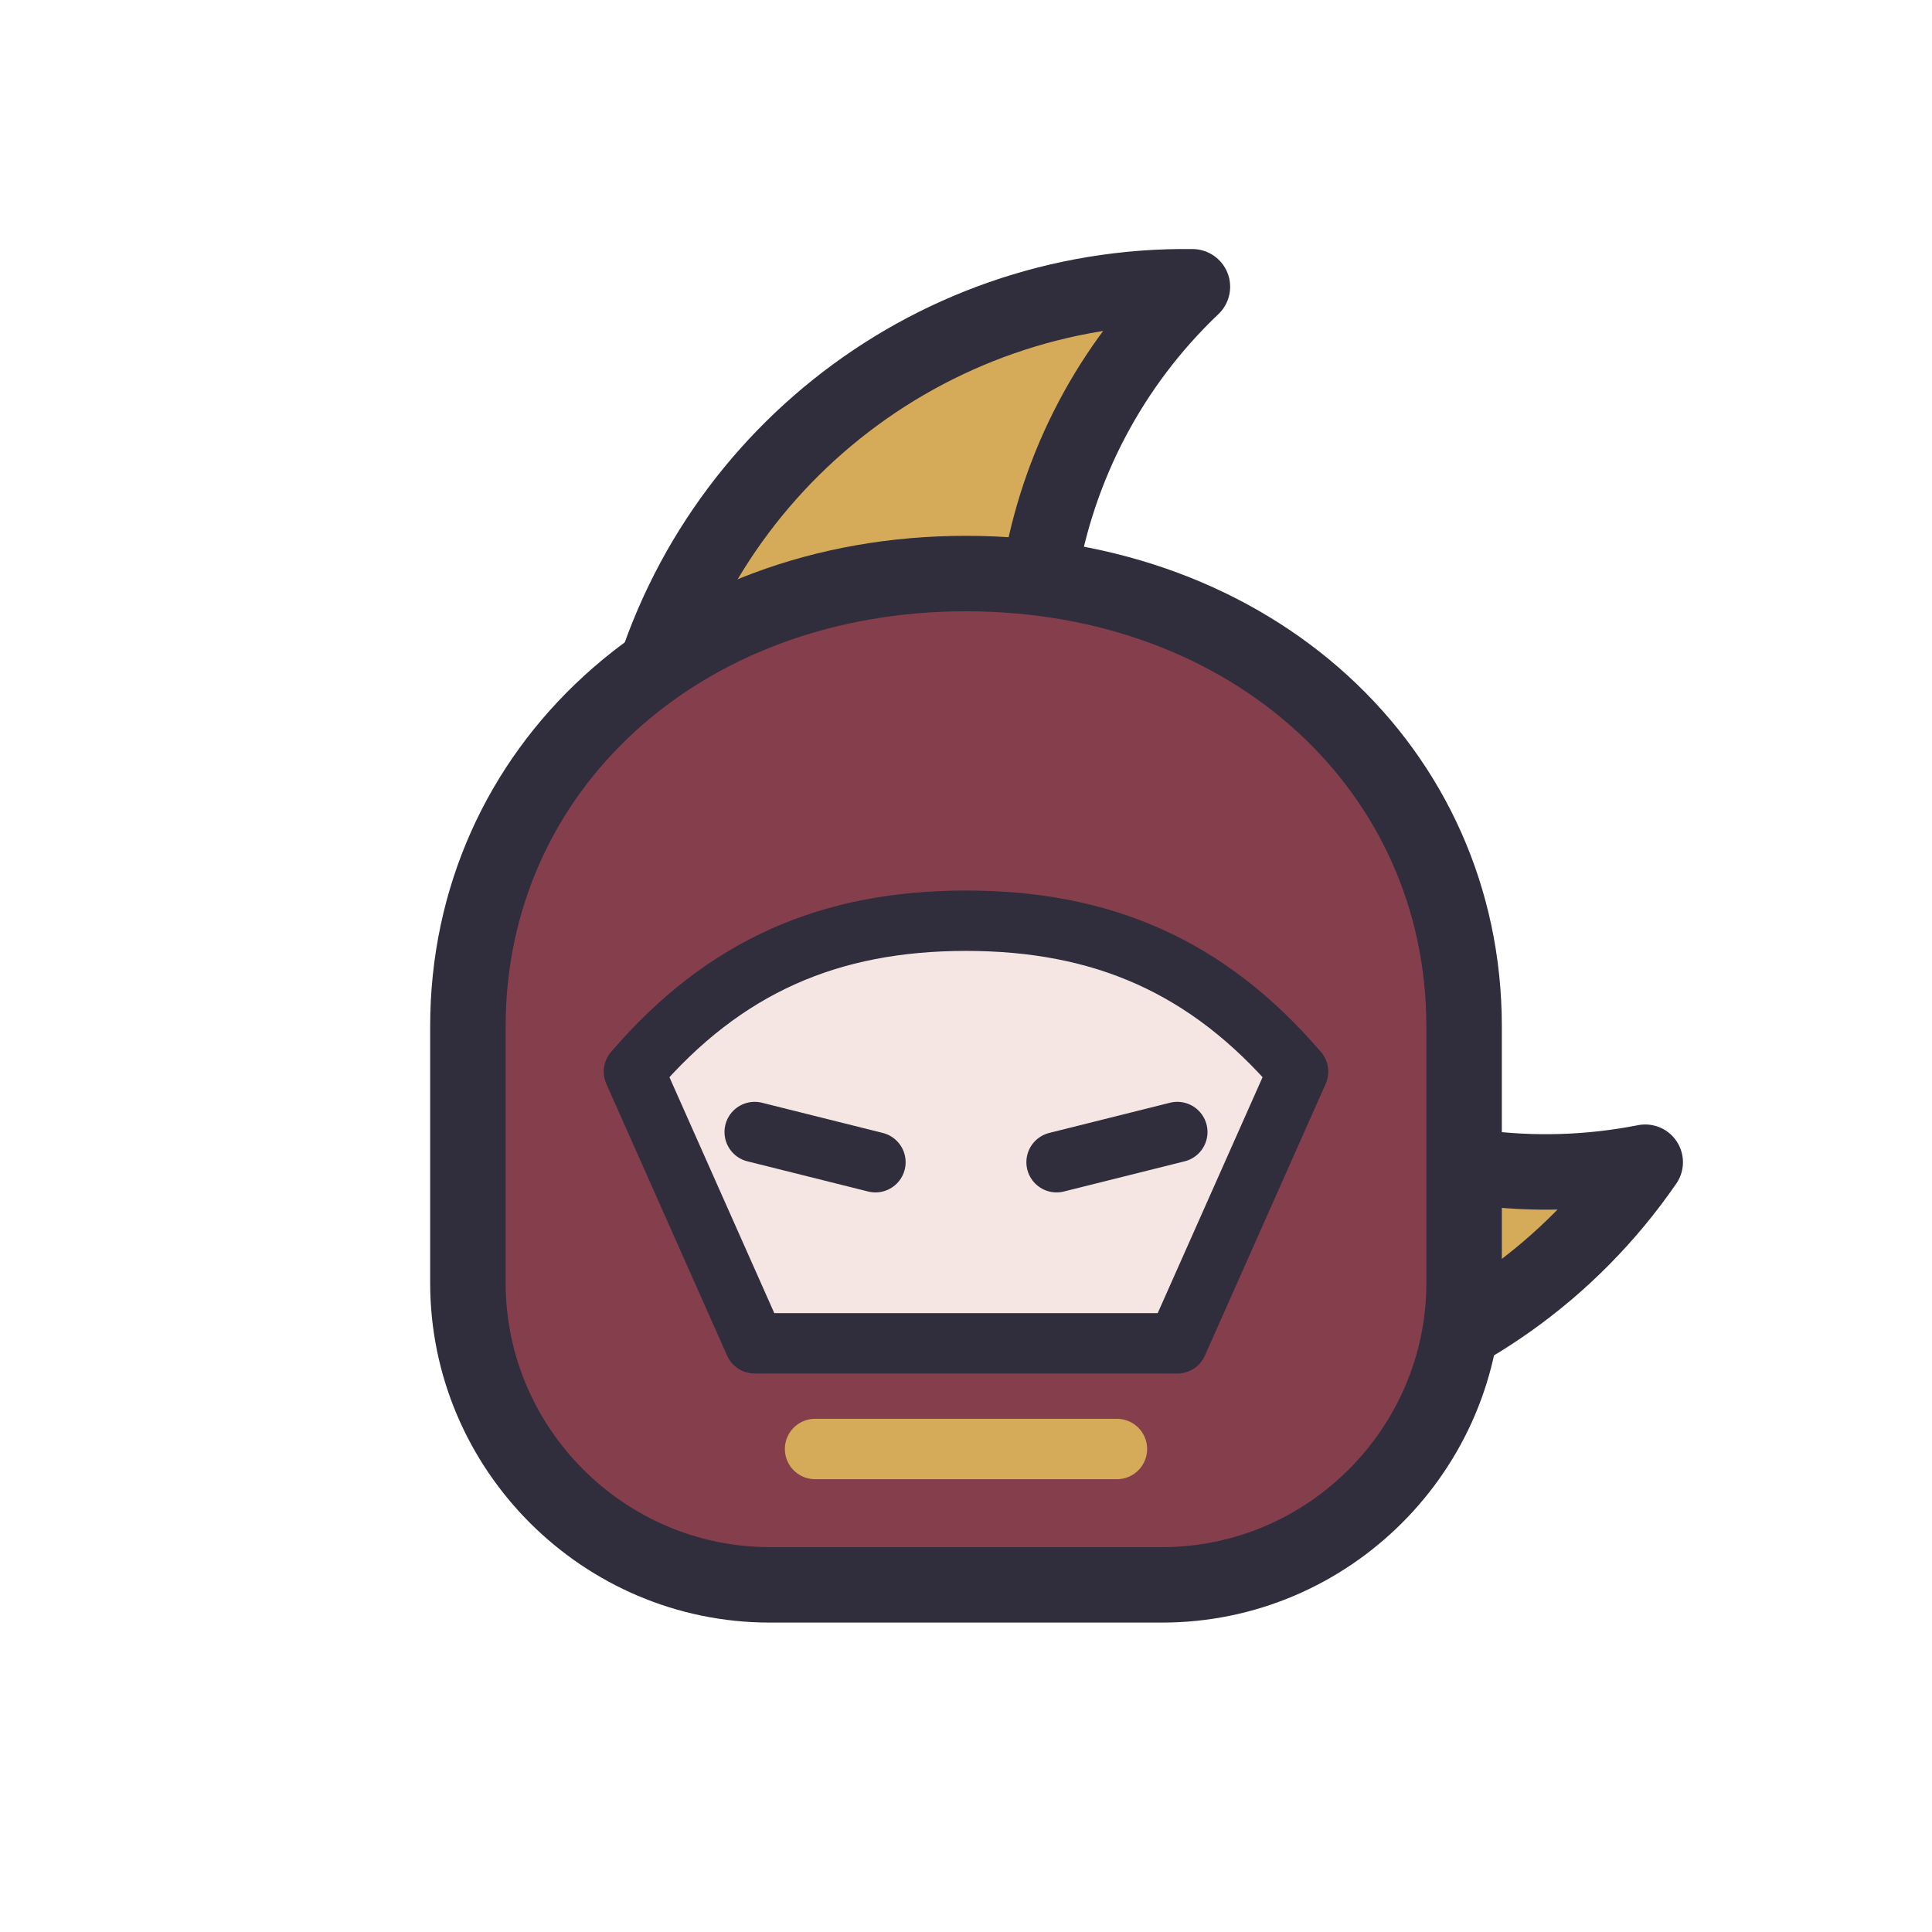
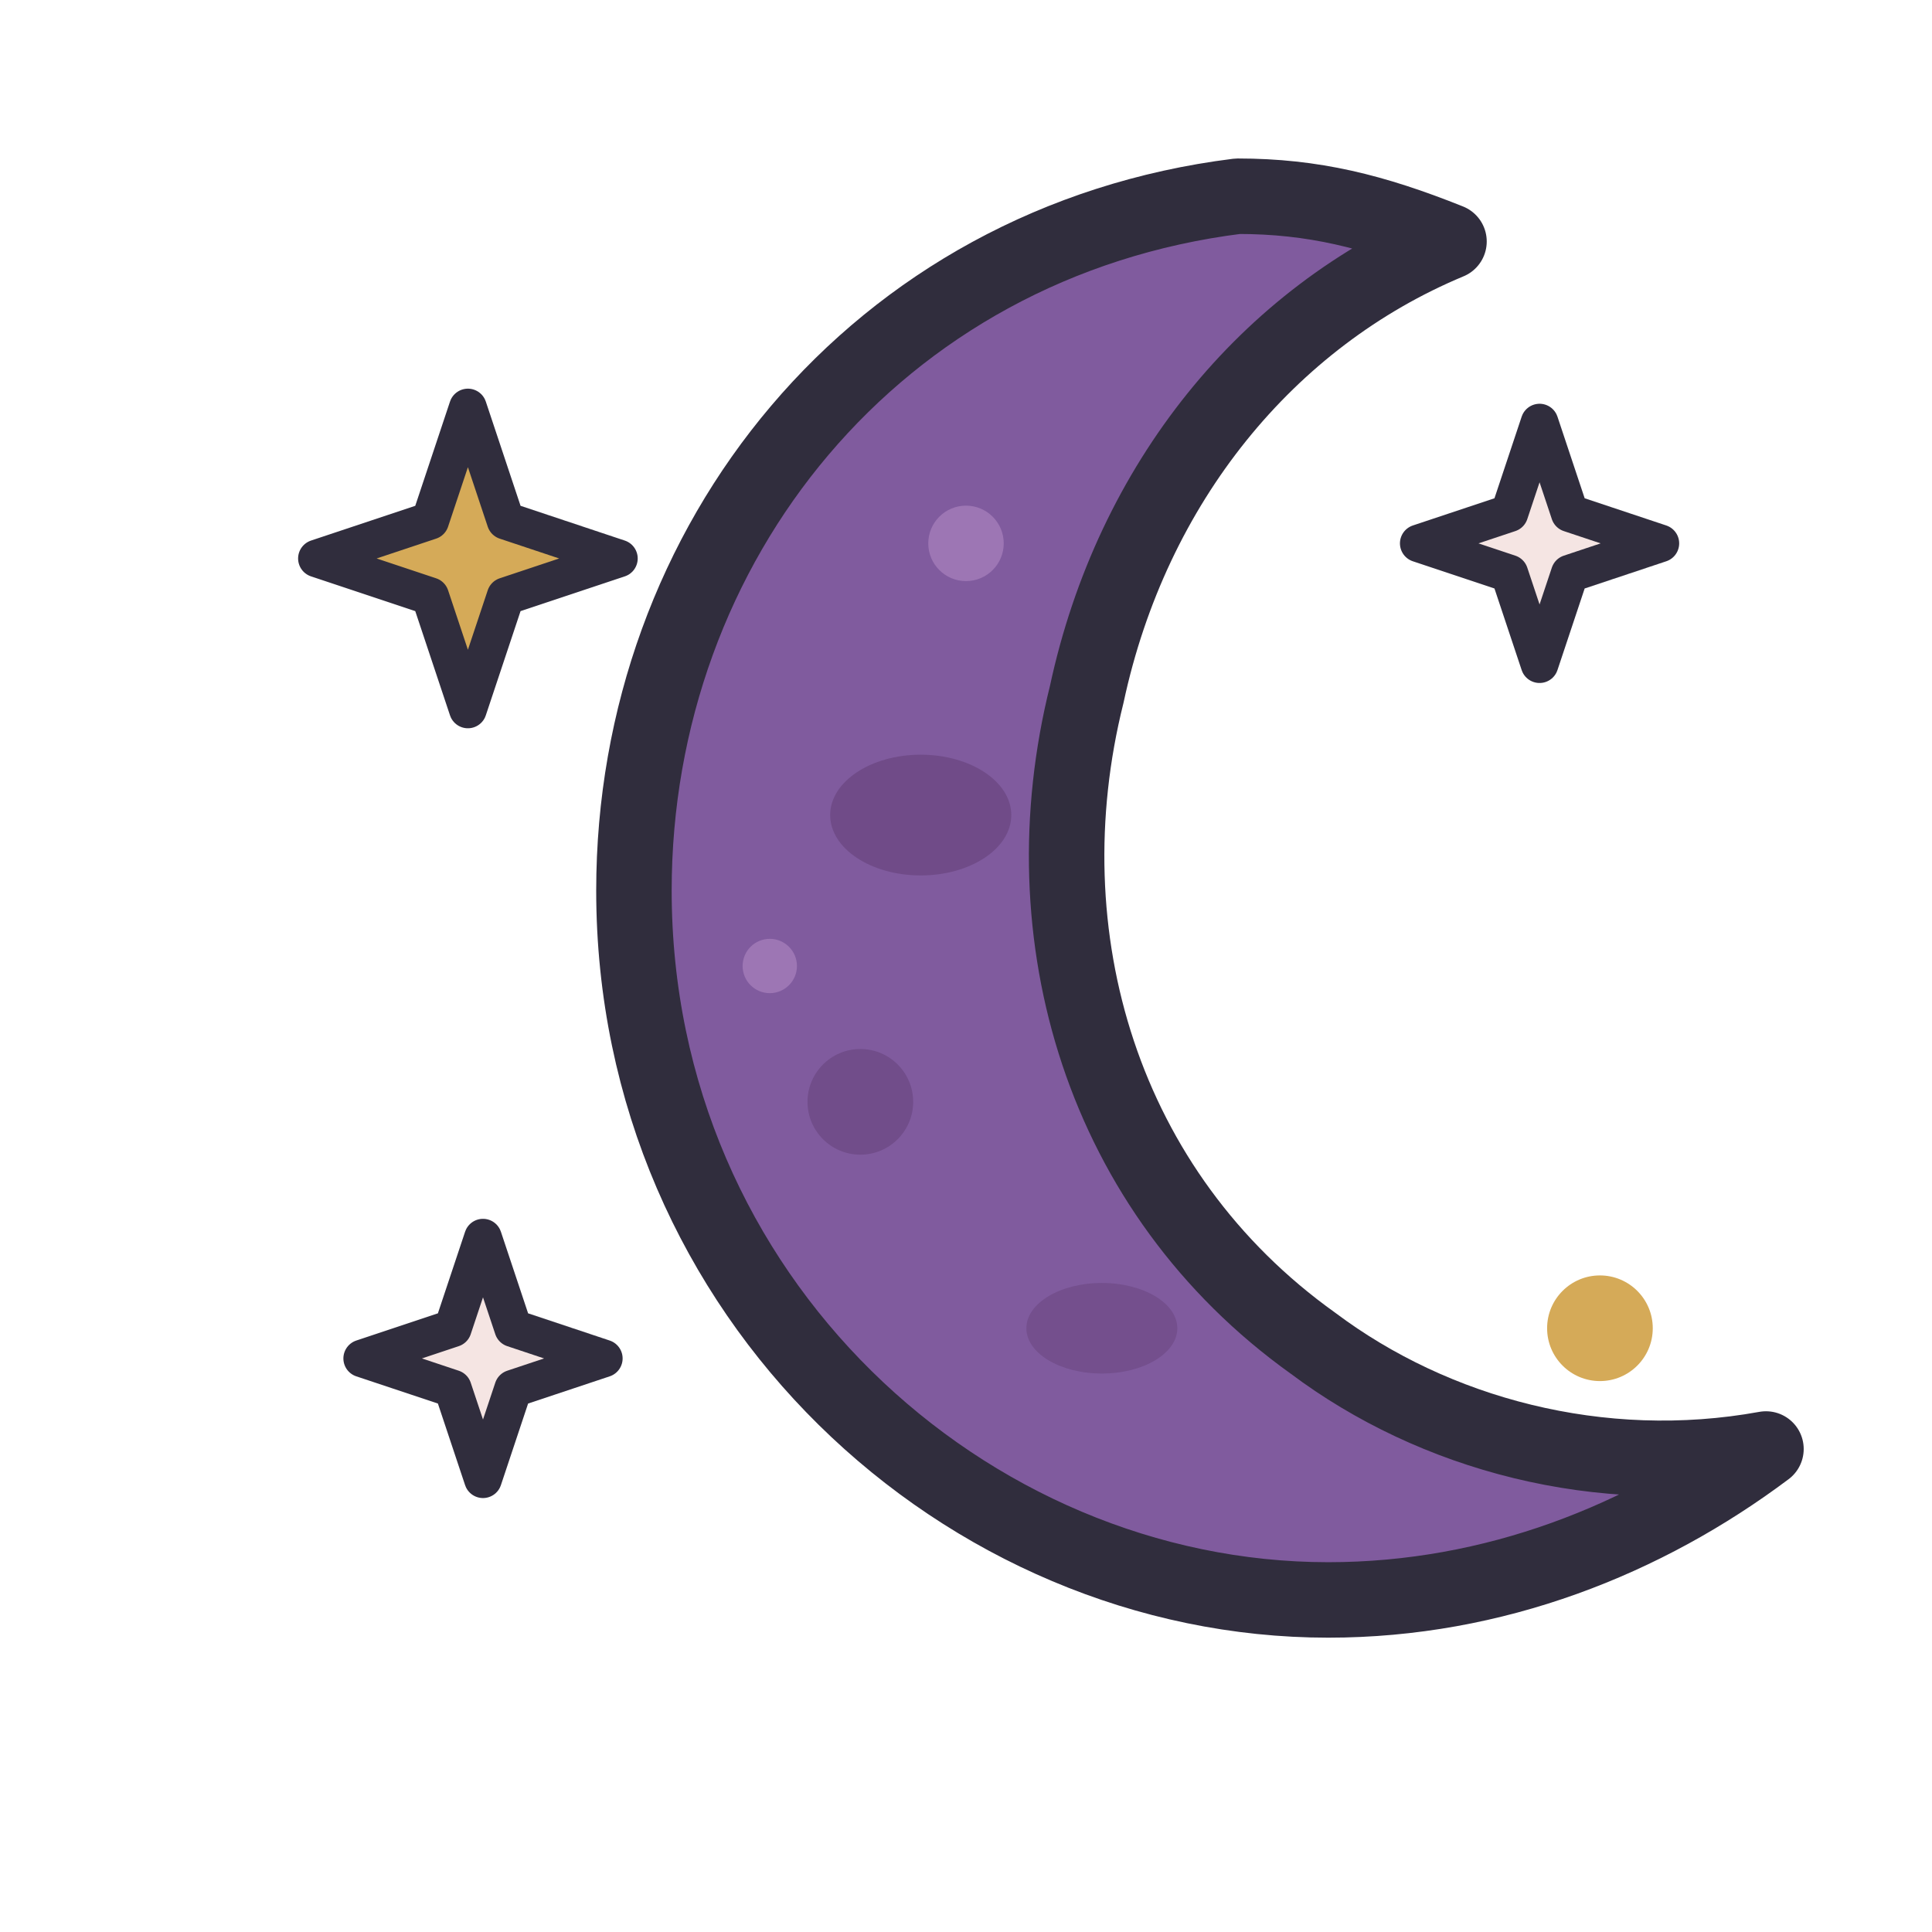
<svg xmlns="http://www.w3.org/2000/svg" viewBox="0 0 128 128">
-   <path d="M79 19a37 37 0 1 0 30 58A34 34 0 0 1 79 19Z" fill="#D5AA58" stroke="#302D3D" stroke-width="5" stroke-linejoin="round" />
-   <path d="M31 68c0-17 14-30 33-30s33 13 33 30v17c0 11-9 20-20 20H51c-11 0-20-9-20-20Z" fill="#853F4C" stroke="#302D3D" stroke-width="5" stroke-linejoin="round" />
-   <path d="M42 71c6-7 13-10 22-10s16 3 22 10l-8 18H50Z" fill="#F5E5E3" stroke="#302D3D" stroke-width="4" stroke-linejoin="round" />
-   <path d="m50 75 8 2m20-2-8 2" fill="none" stroke="#302D3D" stroke-width="4" stroke-linecap="round" />
-   <path d="M54 96h20" fill="none" stroke="#D5AA58" stroke-width="4" stroke-linecap="round" />
+   <path d="M82 13        C58 16 42 36 42 59        C42 86 64 106 88 106        C99 106 109 102 117 96        C106 98 95 95 87 89        C73 79 68 62 72 46        C75 32 84 21 96 16        C91 14 87 13 82 13Z" fill="#805B9E" stroke="#302D3D" stroke-width="5" stroke-linejoin="round" />
+   <ellipse cx="61" cy="54" rx="6" ry="4" fill="#69457F" opacity=".7" />
+   <circle cx="57" cy="73" r="3.5" fill="#69457F" opacity=".65" />
+   <ellipse cx="73" cy="88" rx="5" ry="3" fill="#69457F" opacity=".55" />
+   <circle cx="64" cy="36" r="2.5" fill="#A981BD" opacity=".7" />
+   <circle cx="51" cy="64" r="1.8" fill="#A981BD" opacity=".7" />
+   <path d="m31 27 2.5 7.5L41 37l-7.5 2.5L31 47l-2.5-7.5L21 37l7.5-2.5Z" fill="#D5AA58" stroke="#302D3D" stroke-width="2.5" stroke-linejoin="round" />
+   <path d="m102 28 2 6 6 2-6 2-2 6-2-6-6-2 6-2Z" fill="#F5E5E3" stroke="#302D3D" stroke-width="2.5" stroke-linejoin="round" />
+   <path d="m32 82 2 6 6 2-6 2-2 6-2-6-6-2 6-2Z" fill="#F5E5E3" stroke="#302D3D" stroke-width="2.5" stroke-linejoin="round" />
+   <circle cx="106" cy="88" r="3.5" fill="#D5AA58" />
</svg>
